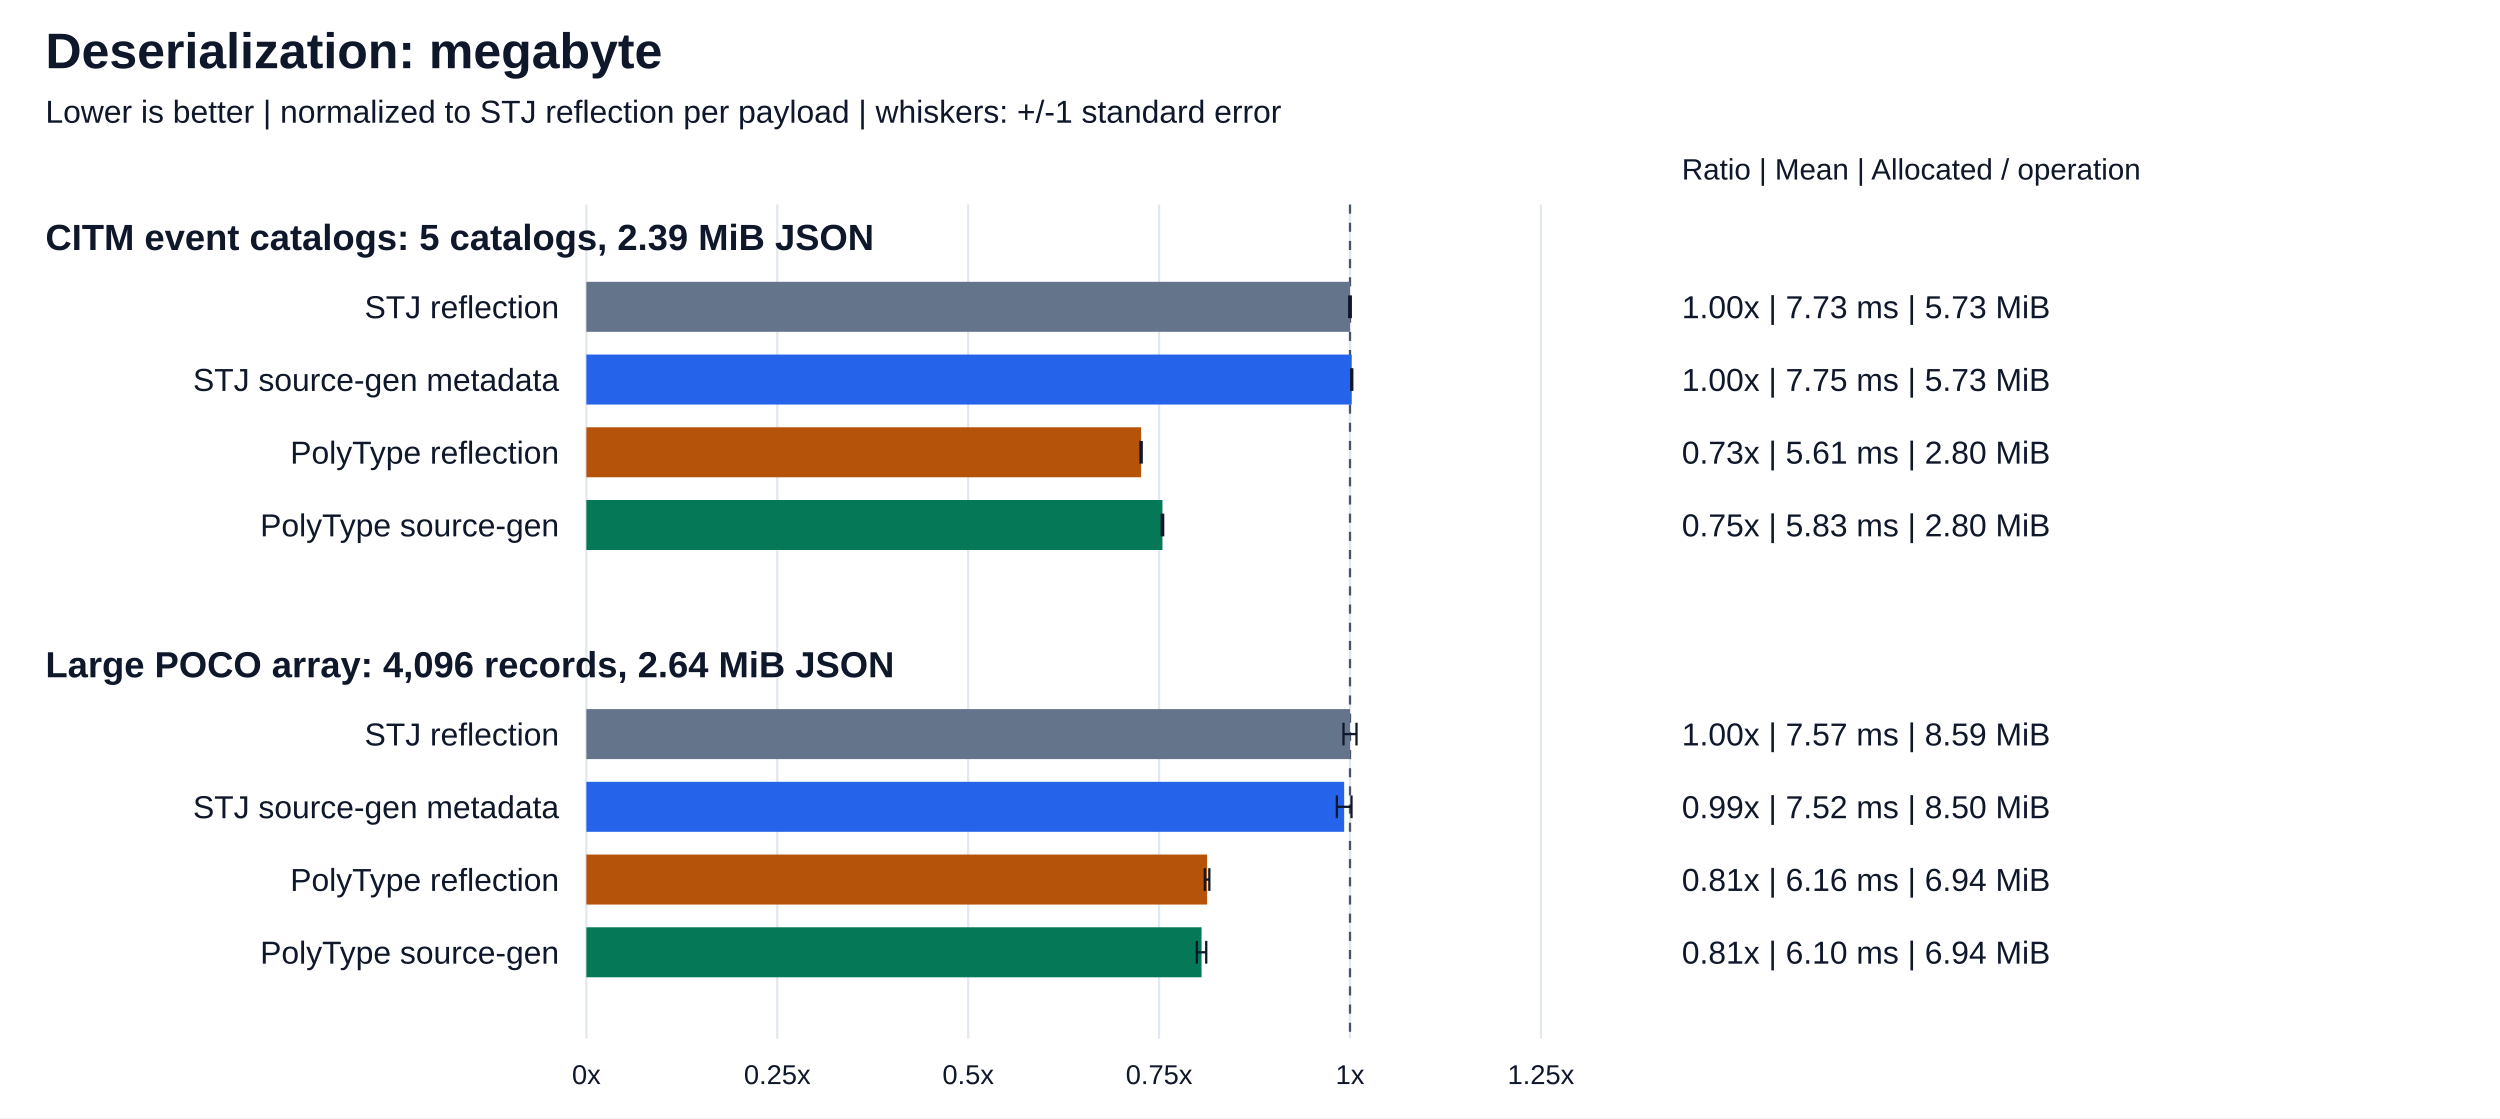
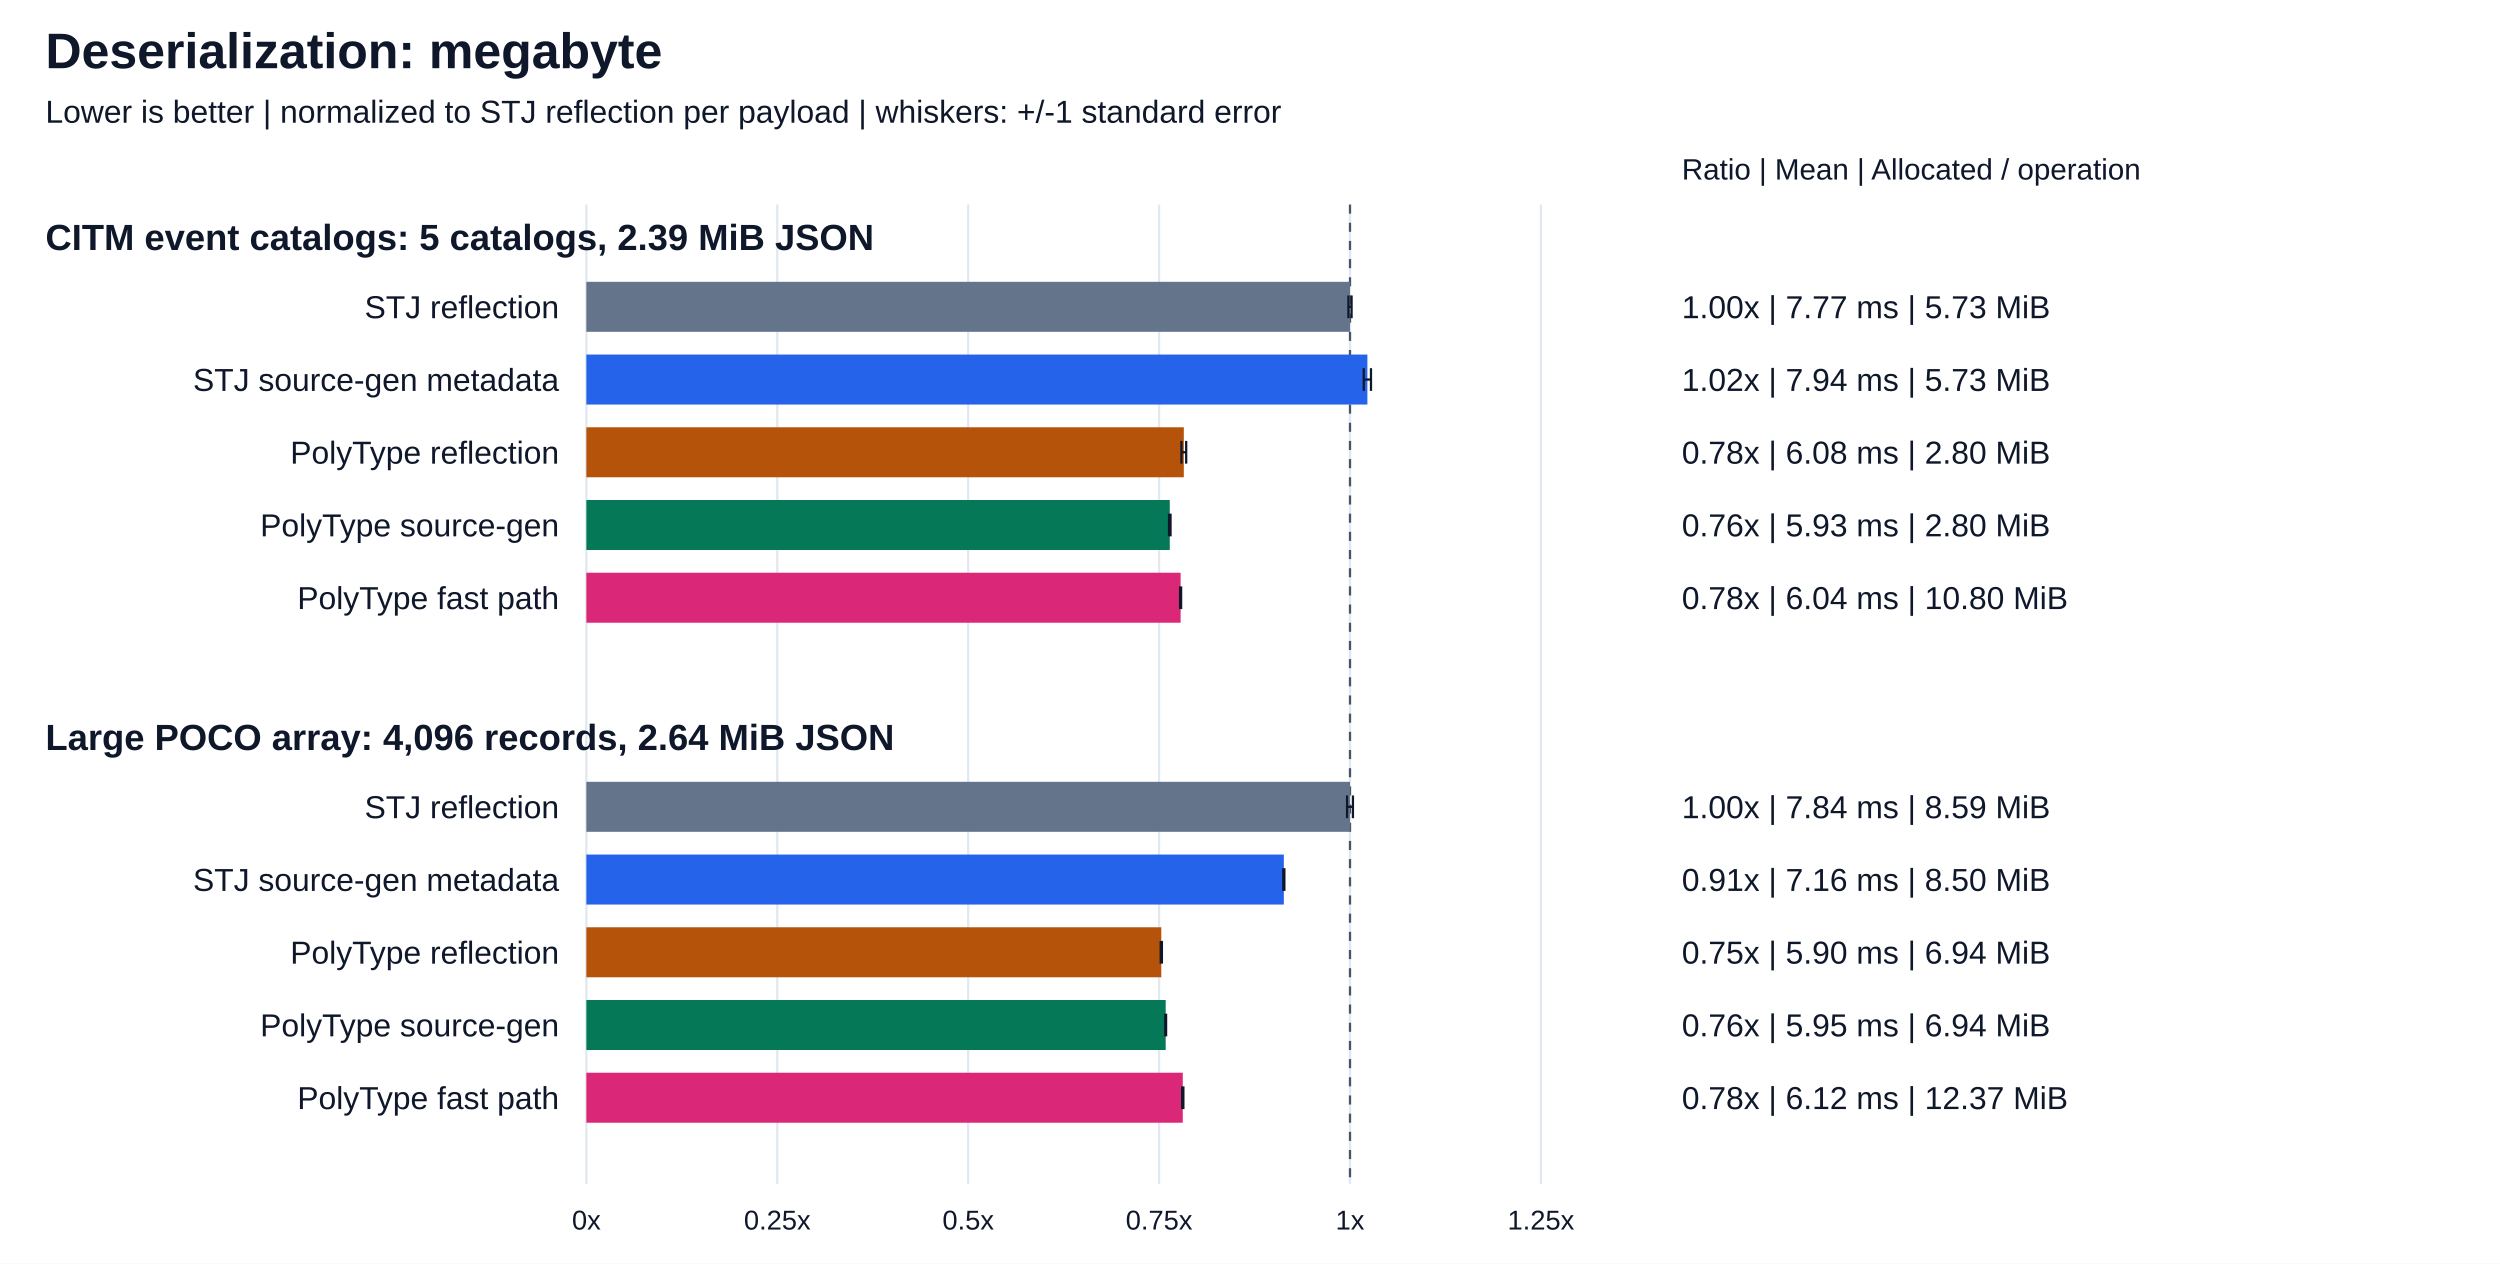
- <svg xmlns="http://www.w3.org/2000/svg" width="1100" height="492" viewBox="0 0 1100 492" role="img" aria-labelledby="title desc">
+ <svg xmlns="http://www.w3.org/2000/svg" width="1100" height="556" viewBox="0 0 1100 556" role="img" aria-labelledby="title desc">
  <rect width="100%" height="100%" fill="#ffffff" />
  <g font-family="Arial, sans-serif" font-size="14" fill="#0f172a">
    <text x="20" y="30" font-size="22" font-weight="bold">Deserialization: megabyte</text>
    <text x="20" y="54">Lower is better | normalized to STJ reflection per payload | whiskers: +/-1 standard error</text>
    <text x="740" y="79" font-size="13">Ratio | Mean | Allocated / operation</text>
-     <line x1="258.00" y1="90" x2="258.00" y2="457" stroke="#e2e8f0" />
-     <text x="258.00" y="477" text-anchor="middle" font-size="12">0x</text>
-     <line x1="342.00" y1="90" x2="342.00" y2="457" stroke="#e2e8f0" />
-     <text x="342.00" y="477" text-anchor="middle" font-size="12">0.25x</text>
-     <line x1="426.00" y1="90" x2="426.00" y2="457" stroke="#e2e8f0" />
-     <text x="426.00" y="477" text-anchor="middle" font-size="12">0.5x</text>
-     <line x1="510.00" y1="90" x2="510.00" y2="457" stroke="#e2e8f0" />
-     <text x="510.00" y="477" text-anchor="middle" font-size="12">0.75x</text>
-     <line x1="594.00" y1="90" x2="594.00" y2="457" stroke="#e2e8f0" />
-     <text x="594.00" y="477" text-anchor="middle" font-size="12">1x</text>
-     <line x1="678.00" y1="90" x2="678.00" y2="457" stroke="#e2e8f0" />
-     <text x="678.00" y="477" text-anchor="middle" font-size="12">1.25x</text>
-     <line x1="594.00" y1="90" x2="594.00" y2="457" stroke="#475569" stroke-dasharray="4 4" />
+     <line x1="258.00" y1="90" x2="258.00" y2="521" stroke="#e2e8f0" />
+     <text x="258.00" y="541" text-anchor="middle" font-size="12">0x</text>
+     <line x1="342.00" y1="90" x2="342.00" y2="521" stroke="#e2e8f0" />
+     <text x="342.00" y="541" text-anchor="middle" font-size="12">0.25x</text>
+     <line x1="426.00" y1="90" x2="426.00" y2="521" stroke="#e2e8f0" />
+     <text x="426.00" y="541" text-anchor="middle" font-size="12">0.5x</text>
+     <line x1="510.00" y1="90" x2="510.00" y2="521" stroke="#e2e8f0" />
+     <text x="510.00" y="541" text-anchor="middle" font-size="12">0.75x</text>
+     <line x1="594.00" y1="90" x2="594.00" y2="521" stroke="#e2e8f0" />
+     <text x="594.00" y="541" text-anchor="middle" font-size="12">1x</text>
+     <line x1="678.00" y1="90" x2="678.00" y2="521" stroke="#e2e8f0" />
+     <text x="678.00" y="541" text-anchor="middle" font-size="12">1.25x</text>
+     <line x1="594.00" y1="90" x2="594.00" y2="521" stroke="#475569" stroke-dasharray="4 4" />
    <text x="20" y="110" font-weight="bold" font-size="16">CITM event catalogs: 5 catalogs, 2.39 MiB JSON</text>
    <text x="246" y="140" text-anchor="end">STJ reflection</text>
    <rect x="258" y="124" width="336.00" height="22" fill="#64748b" />
-     <path d="M 593.65 135 H 594.35 M 593.65 130 V 140 M 594.35 130 V 140" stroke="#0f172a" fill="none" />
-     <text x="740" y="140">1.00x | 7.73 ms | 5.73 MiB</text>
+     <path d="M 593.31 135 H 594.69 M 593.31 130 V 140 M 594.69 130 V 140" stroke="#0f172a" fill="none" />
+     <text x="740" y="140">1.00x | 7.77 ms | 5.73 MiB</text>
    <text x="246" y="172" text-anchor="end">STJ source-gen metadata</text>
-     <rect x="258" y="156" width="336.77" height="22" fill="#2563eb" />
-     <path d="M 594.55 167 H 595.00 M 594.55 162 V 172 M 595.00 162 V 172" stroke="#0f172a" fill="none" />
-     <text x="740" y="172">1.00x | 7.75 ms | 5.73 MiB</text>
+     <rect x="258" y="156" width="343.65" height="22" fill="#2563eb" />
+     <path d="M 600.06 167 H 603.23 M 600.06 162 V 172 M 603.23 162 V 172" stroke="#0f172a" fill="none" />
+     <text x="740" y="172">1.02x | 7.94 ms | 5.73 MiB</text>
    <text x="246" y="204" text-anchor="end">PolyType reflection</text>
-     <rect x="258" y="188" width="244.08" height="22" fill="#b45309" />
-     <path d="M 501.82 199 H 502.35 M 501.82 194 V 204 M 502.35 194 V 204" stroke="#0f172a" fill="none" />
-     <text x="740" y="204">0.73x | 5.61 ms | 2.80 MiB</text>
+     <rect x="258" y="188" width="262.88" height="22" fill="#b45309" />
+     <path d="M 519.84 199 H 521.92 M 519.84 194 V 204 M 521.92 194 V 204" stroke="#0f172a" fill="none" />
+     <text x="740" y="204">0.78x | 6.08 ms | 2.80 MiB</text>
    <text x="246" y="236" text-anchor="end">PolyType source-gen</text>
-     <rect x="258" y="220" width="253.48" height="22" fill="#047857" />
-     <path d="M 511.16 231 H 511.80 M 511.16 226 V 236 M 511.80 226 V 236" stroke="#0f172a" fill="none" />
-     <text x="740" y="236">0.75x | 5.83 ms | 2.80 MiB</text>
-     <text x="20" y="298" font-weight="bold" font-size="16">Large POCO array: 4,096 records, 2.64 MiB JSON</text>
-     <text x="246" y="328" text-anchor="end">STJ reflection</text>
-     <rect x="258" y="312" width="336.00" height="22" fill="#64748b" />
-     <path d="M 591.14 323 H 596.86 M 591.14 318 V 328 M 596.86 318 V 328" stroke="#0f172a" fill="none" />
-     <text x="740" y="328">1.00x | 7.57 ms | 8.59 MiB</text>
-     <text x="246" y="360" text-anchor="end">STJ source-gen metadata</text>
-     <rect x="258" y="344" width="333.44" height="22" fill="#2563eb" />
-     <path d="M 588.22 355 H 594.66 M 588.22 350 V 360 M 594.66 350 V 360" stroke="#0f172a" fill="none" />
-     <text x="740" y="360">0.99x | 7.52 ms | 8.50 MiB</text>
-     <text x="246" y="392" text-anchor="end">PolyType reflection</text>
-     <rect x="258" y="376" width="273.12" height="22" fill="#b45309" />
-     <path d="M 530.12 387 H 532.11 M 530.12 382 V 392 M 532.11 382 V 392" stroke="#0f172a" fill="none" />
-     <text x="740" y="392">0.81x | 6.16 ms | 6.94 MiB</text>
-     <text x="246" y="424" text-anchor="end">PolyType source-gen</text>
-     <rect x="258" y="408" width="270.68" height="22" fill="#047857" />
-     <path d="M 526.61 419 H 530.74 M 526.61 414 V 424 M 530.74 414 V 424" stroke="#0f172a" fill="none" />
-     <text x="740" y="424">0.81x | 6.10 ms | 6.94 MiB</text>
+     <rect x="258" y="220" width="256.70" height="22" fill="#047857" />
+     <path d="M 514.38 231 H 515.03 M 514.38 226 V 236 M 515.03 226 V 236" stroke="#0f172a" fill="none" />
+     <text x="740" y="236">0.76x | 5.93 ms | 2.80 MiB</text>
+     <text x="246" y="268" text-anchor="end">PolyType fast path</text>
+     <rect x="258" y="252" width="261.47" height="22" fill="#db2777" />
+     <path d="M 519.24 263 H 519.69 M 519.24 258 V 268 M 519.69 258 V 268" stroke="#0f172a" fill="none" />
+     <text x="740" y="268">0.78x | 6.04 ms | 10.80 MiB</text>
+     <text x="20" y="330" font-weight="bold" font-size="16">Large POCO array: 4,096 records, 2.64 MiB JSON</text>
+     <text x="246" y="360" text-anchor="end">STJ reflection</text>
+     <rect x="258" y="344" width="336.00" height="22" fill="#64748b" />
+     <path d="M 592.71 355 H 595.29 M 592.71 350 V 360 M 595.29 350 V 360" stroke="#0f172a" fill="none" />
+     <text x="740" y="360">1.00x | 7.84 ms | 8.59 MiB</text>
+     <text x="246" y="392" text-anchor="end">STJ source-gen metadata</text>
+     <rect x="258" y="376" width="306.89" height="22" fill="#2563eb" />
+     <path d="M 564.65 387 H 565.12 M 564.65 382 V 392 M 565.12 382 V 392" stroke="#0f172a" fill="none" />
+     <text x="740" y="392">0.91x | 7.16 ms | 8.50 MiB</text>
+     <text x="246" y="424" text-anchor="end">PolyType reflection</text>
+     <rect x="258" y="408" width="252.97" height="22" fill="#b45309" />
+     <path d="M 510.71 419 H 511.23 M 510.71 414 V 424 M 511.23 414 V 424" stroke="#0f172a" fill="none" />
+     <text x="740" y="424">0.75x | 5.90 ms | 6.94 MiB</text>
+     <text x="246" y="456" text-anchor="end">PolyType source-gen</text>
+     <rect x="258" y="440" width="254.90" height="22" fill="#047857" />
+     <path d="M 512.72 451 H 513.08 M 512.72 446 V 456 M 513.08 446 V 456" stroke="#0f172a" fill="none" />
+     <text x="740" y="456">0.76x | 5.95 ms | 6.94 MiB</text>
+     <text x="246" y="488" text-anchor="end">PolyType fast path</text>
+     <rect x="258" y="472" width="262.42" height="22" fill="#db2777" />
+     <path d="M 520.16 483 H 520.68 M 520.16 478 V 488 M 520.68 478 V 488" stroke="#0f172a" fill="none" />
+     <text x="740" y="488">0.78x | 6.12 ms | 12.37 MiB</text>
  </g>
</svg>
